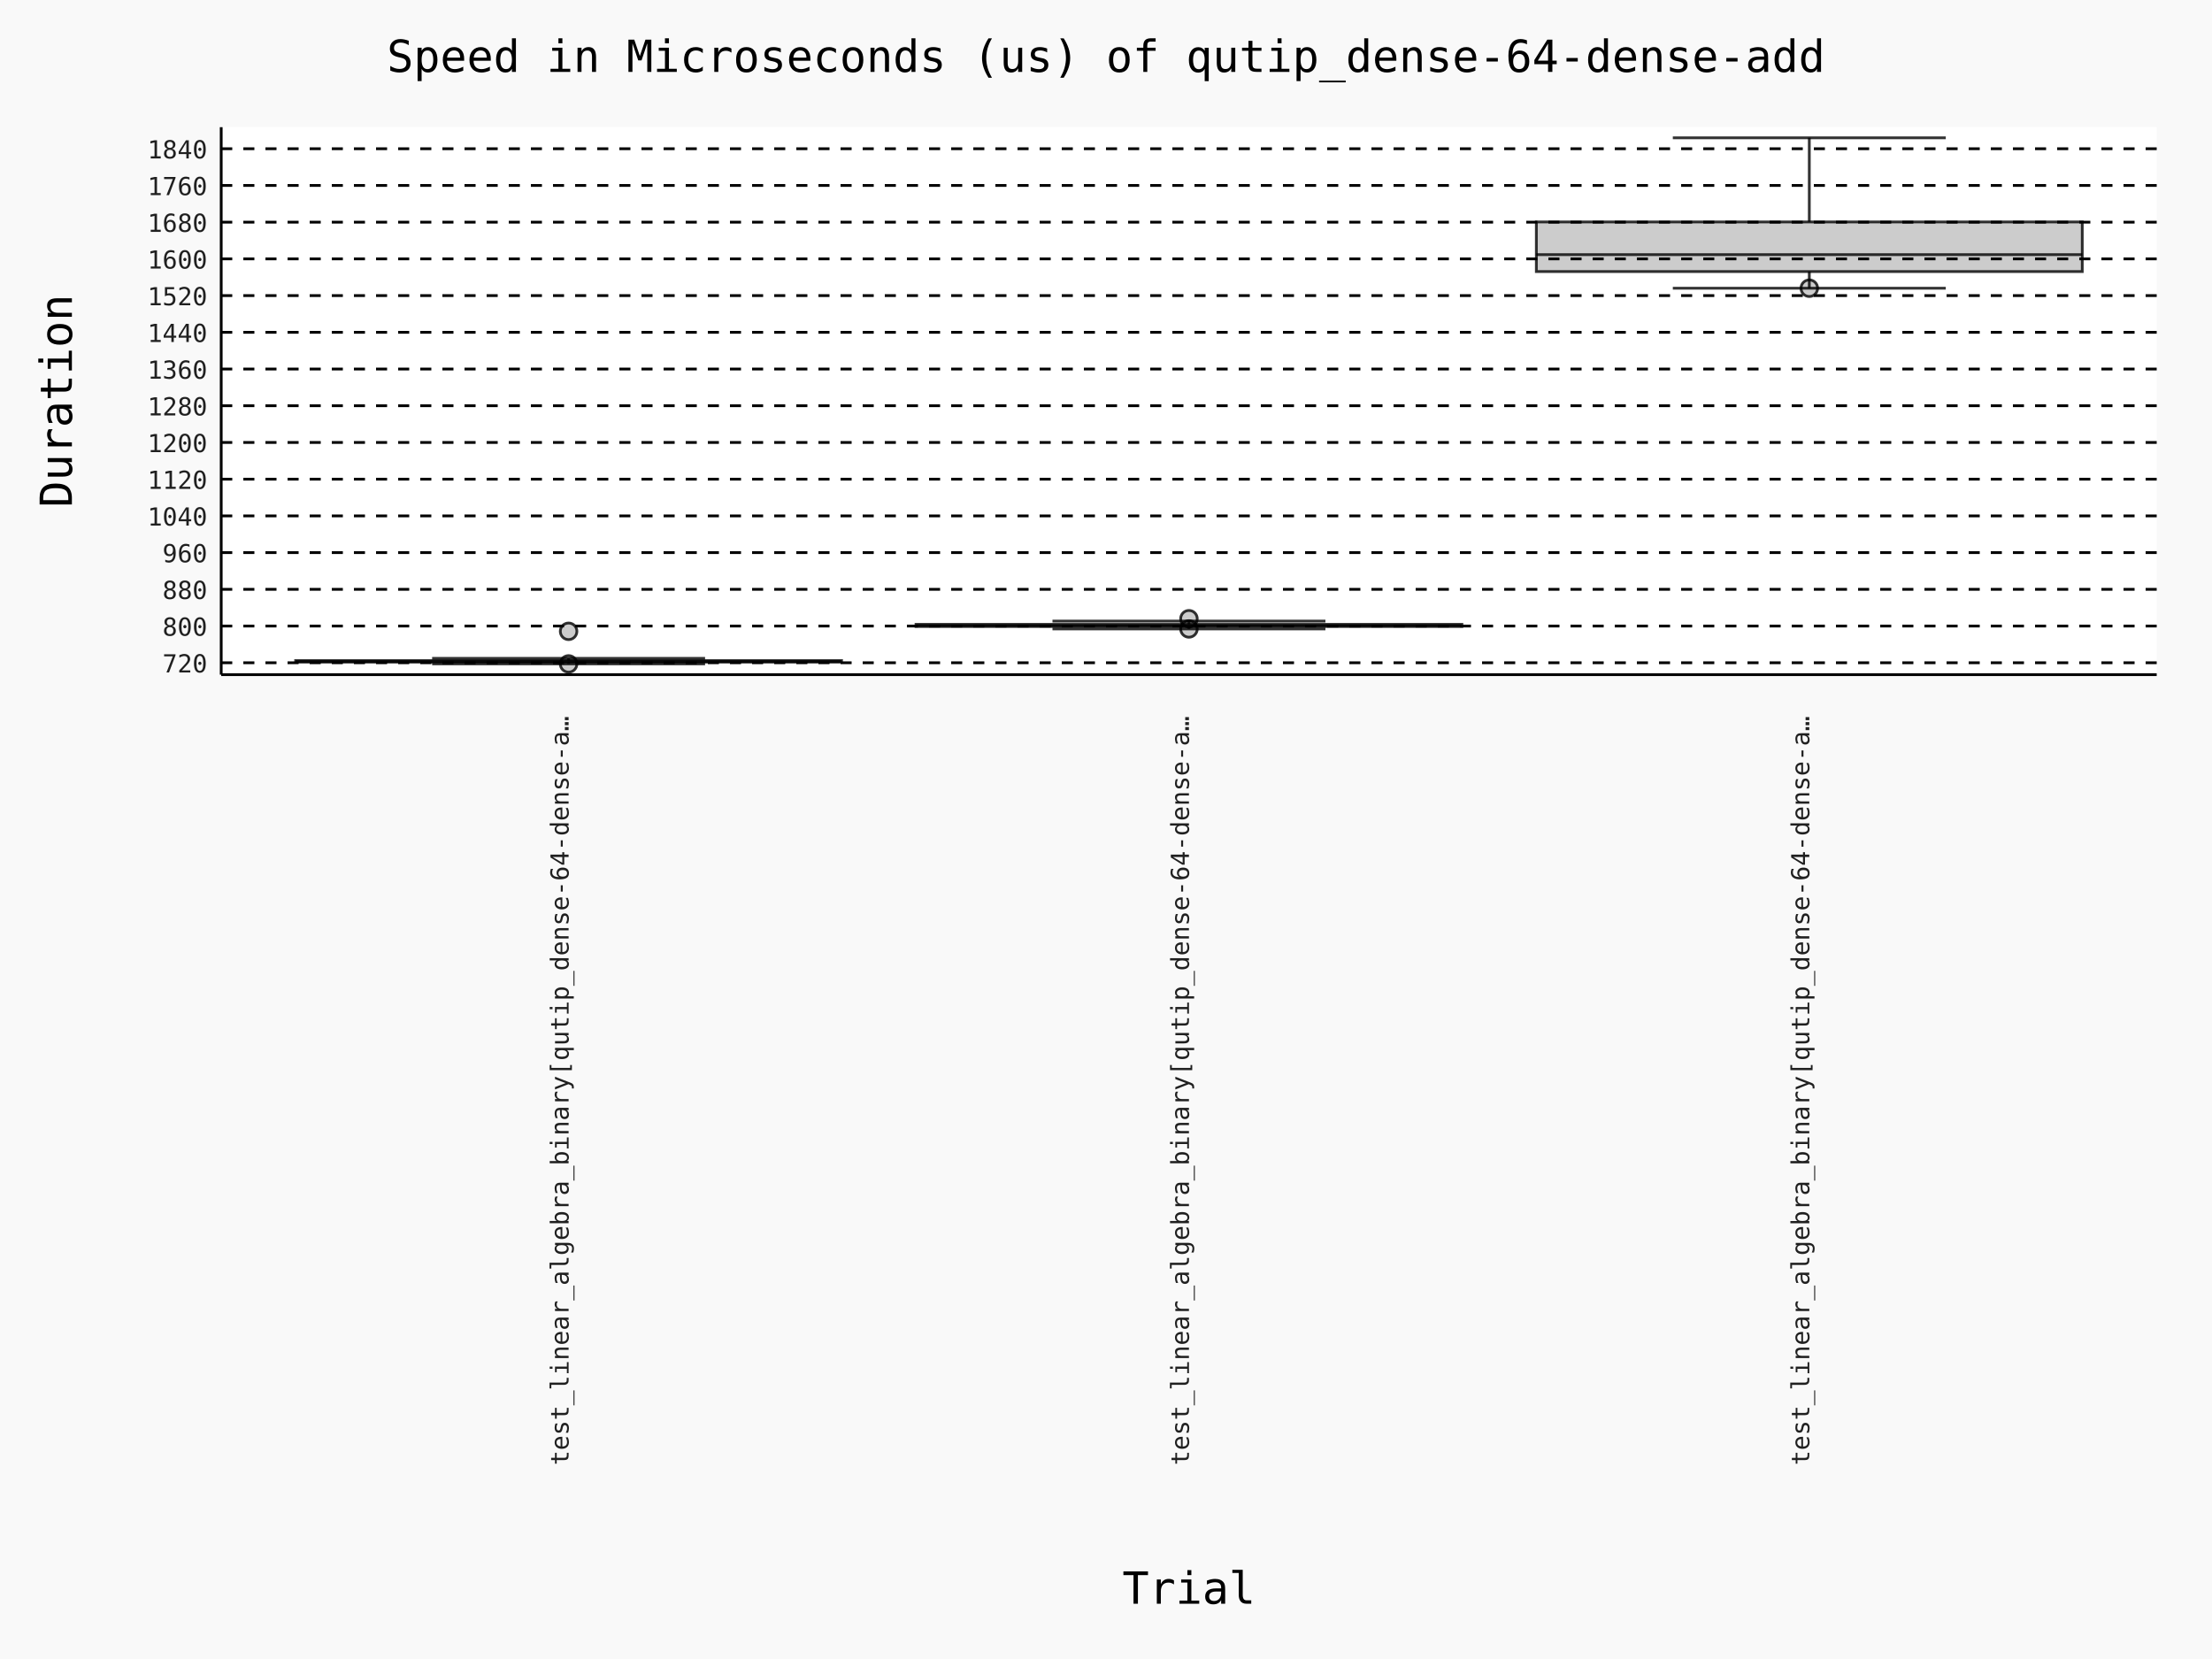
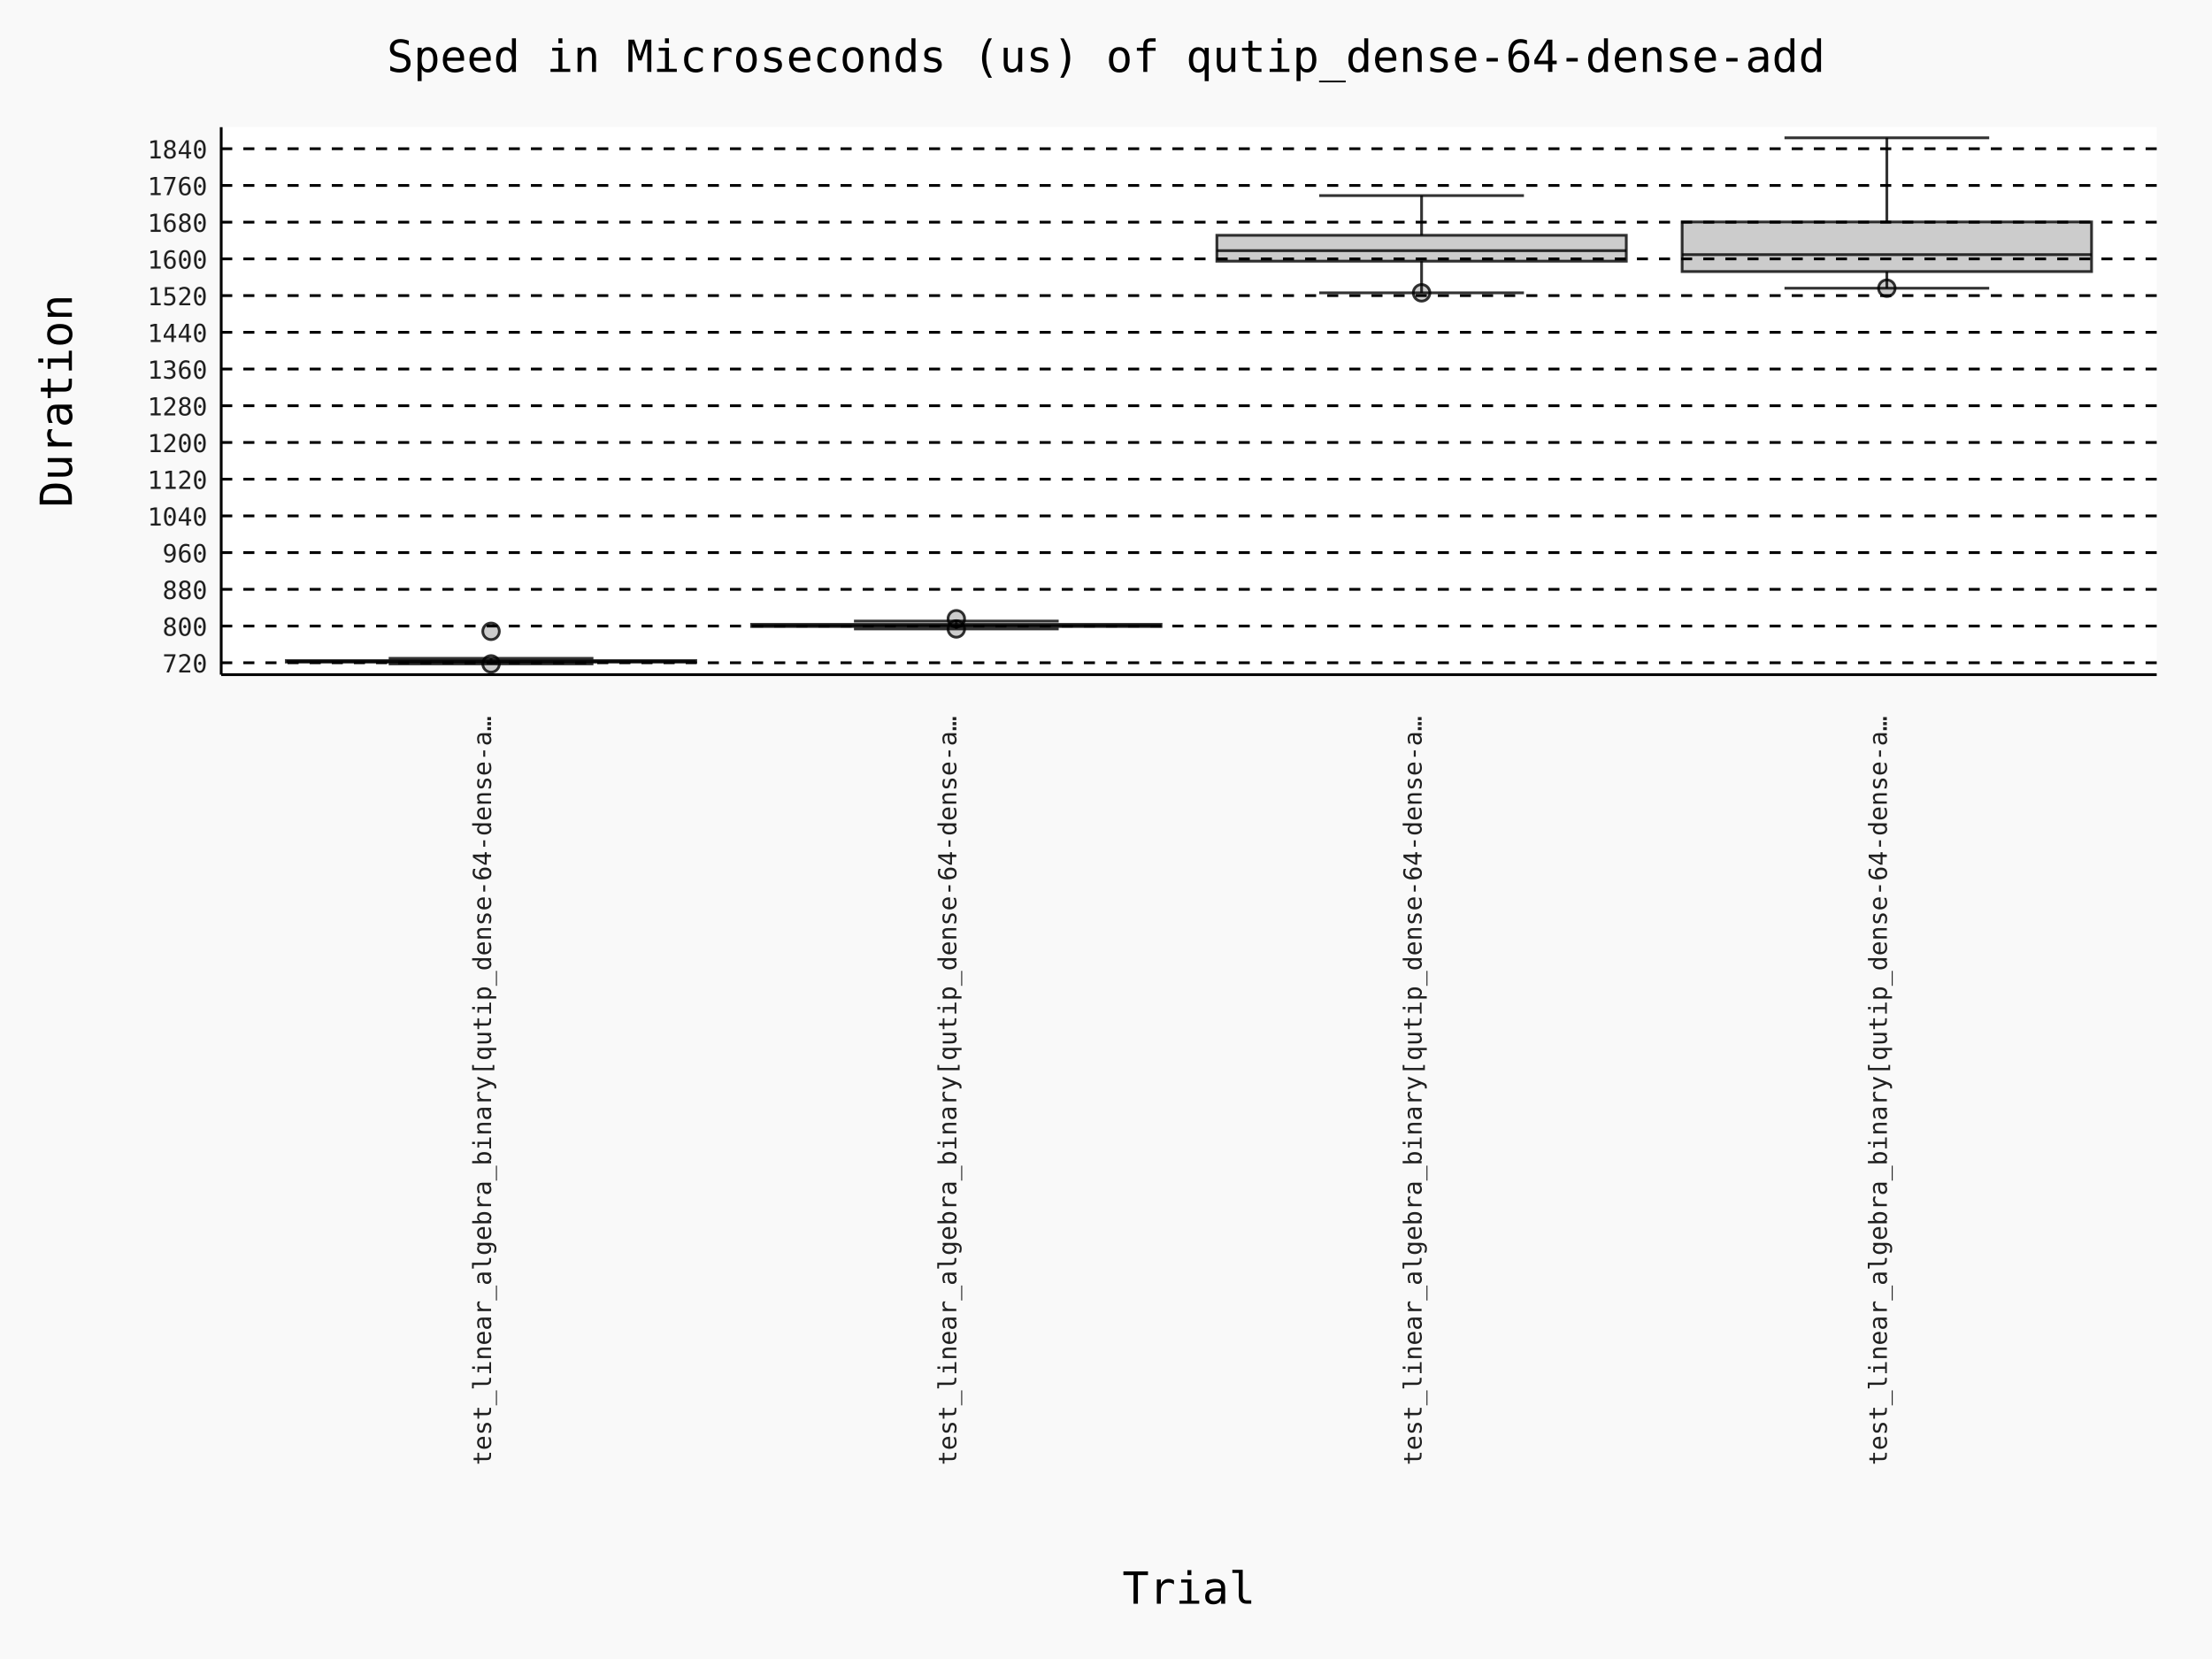
- <svg xmlns="http://www.w3.org/2000/svg" id="chart-8b905d9a-3e39-4cc9-a772-72034a0db09c" class="pygal-chart" viewBox="0 0 800 600">
+ <svg xmlns="http://www.w3.org/2000/svg" id="chart-0b6e9d8b-4139-4612-b86d-dd4bf9008adb" class="pygal-chart" viewBox="0 0 800 600">
  <defs>
-     <style type="text/css">#chart-8b905d9a-3e39-4cc9-a772-72034a0db09c{-webkit-user-select:none;-webkit-font-smoothing:antialiased;font-family:Consolas,"Deja Vu Sans Mono","Bitstream Vera Sans Mono","Courier New",monospace}#chart-8b905d9a-3e39-4cc9-a772-72034a0db09c .title{font-family:Consolas,"Deja Vu Sans Mono","Bitstream Vera Sans Mono","Courier New",monospace;font-size:16px}#chart-8b905d9a-3e39-4cc9-a772-72034a0db09c .legends .legend text{font-family:Consolas,"Deja Vu Sans Mono","Bitstream Vera Sans Mono","Courier New",monospace;font-size:14px}#chart-8b905d9a-3e39-4cc9-a772-72034a0db09c .axis text{font-family:Consolas,"Deja Vu Sans Mono","Bitstream Vera Sans Mono","Courier New",monospace;font-size:10px}#chart-8b905d9a-3e39-4cc9-a772-72034a0db09c .axis text.major{font-family:Consolas,"Deja Vu Sans Mono","Bitstream Vera Sans Mono","Courier New",monospace;font-size:10px}#chart-8b905d9a-3e39-4cc9-a772-72034a0db09c .text-overlay text.value{font-family:Consolas,"Deja Vu Sans Mono","Bitstream Vera Sans Mono","Courier New",monospace;font-size:16px}#chart-8b905d9a-3e39-4cc9-a772-72034a0db09c .text-overlay text.label{font-family:Consolas,"Deja Vu Sans Mono","Bitstream Vera Sans Mono","Courier New",monospace;font-size:10px}#chart-8b905d9a-3e39-4cc9-a772-72034a0db09c .tooltip{font-family:Consolas,"Deja Vu Sans Mono","Bitstream Vera Sans Mono","Courier New",monospace;font-size:14px}#chart-8b905d9a-3e39-4cc9-a772-72034a0db09c text.no_data{font-family:Consolas,"Deja Vu Sans Mono","Bitstream Vera Sans Mono","Courier New",monospace;font-size:64px}
- #chart-8b905d9a-3e39-4cc9-a772-72034a0db09c{background-color:rgba(249,249,249,1)}#chart-8b905d9a-3e39-4cc9-a772-72034a0db09c path,#chart-8b905d9a-3e39-4cc9-a772-72034a0db09c line,#chart-8b905d9a-3e39-4cc9-a772-72034a0db09c rect,#chart-8b905d9a-3e39-4cc9-a772-72034a0db09c circle{-webkit-transition:150ms;-moz-transition:150ms;transition:150ms}#chart-8b905d9a-3e39-4cc9-a772-72034a0db09c .graph &gt; .background{fill:rgba(249,249,249,1)}#chart-8b905d9a-3e39-4cc9-a772-72034a0db09c .plot &gt; .background{fill:rgba(255,255,255,1)}#chart-8b905d9a-3e39-4cc9-a772-72034a0db09c .graph{fill:rgba(0,0,0,.87)}#chart-8b905d9a-3e39-4cc9-a772-72034a0db09c text.no_data{fill:rgba(0,0,0,1)}#chart-8b905d9a-3e39-4cc9-a772-72034a0db09c .title{fill:rgba(0,0,0,1)}#chart-8b905d9a-3e39-4cc9-a772-72034a0db09c .legends .legend text{fill:rgba(0,0,0,.87)}#chart-8b905d9a-3e39-4cc9-a772-72034a0db09c .legends .legend:hover text{fill:rgba(0,0,0,1)}#chart-8b905d9a-3e39-4cc9-a772-72034a0db09c .axis .line{stroke:rgba(0,0,0,1)}#chart-8b905d9a-3e39-4cc9-a772-72034a0db09c .axis .guide.line{stroke:rgba(0,0,0,.54)}#chart-8b905d9a-3e39-4cc9-a772-72034a0db09c .axis .major.line{stroke:rgba(0,0,0,.87)}#chart-8b905d9a-3e39-4cc9-a772-72034a0db09c .axis text.major{fill:rgba(0,0,0,1)}#chart-8b905d9a-3e39-4cc9-a772-72034a0db09c .axis.y .guides:hover .guide.line,#chart-8b905d9a-3e39-4cc9-a772-72034a0db09c .line-graph .axis.x .guides:hover .guide.line,#chart-8b905d9a-3e39-4cc9-a772-72034a0db09c .stackedline-graph .axis.x .guides:hover .guide.line,#chart-8b905d9a-3e39-4cc9-a772-72034a0db09c .xy-graph .axis.x .guides:hover .guide.line{stroke:rgba(0,0,0,1)}#chart-8b905d9a-3e39-4cc9-a772-72034a0db09c .axis .guides:hover text{fill:rgba(0,0,0,1)}#chart-8b905d9a-3e39-4cc9-a772-72034a0db09c .reactive{fill-opacity:.7;stroke-opacity:.8;stroke-width:1}#chart-8b905d9a-3e39-4cc9-a772-72034a0db09c .ci{stroke:rgba(0,0,0,.87)}#chart-8b905d9a-3e39-4cc9-a772-72034a0db09c .reactive.active,#chart-8b905d9a-3e39-4cc9-a772-72034a0db09c .active .reactive{fill-opacity:.8;stroke-opacity:.9;stroke-width:4}#chart-8b905d9a-3e39-4cc9-a772-72034a0db09c .ci .reactive.active{stroke-width:1.5}#chart-8b905d9a-3e39-4cc9-a772-72034a0db09c .series text{fill:rgba(0,0,0,1)}#chart-8b905d9a-3e39-4cc9-a772-72034a0db09c .tooltip rect{fill:rgba(255,255,255,1);stroke:rgba(0,0,0,1);-webkit-transition:opacity 150ms;-moz-transition:opacity 150ms;transition:opacity 150ms}#chart-8b905d9a-3e39-4cc9-a772-72034a0db09c .tooltip .label{fill:rgba(0,0,0,.87)}#chart-8b905d9a-3e39-4cc9-a772-72034a0db09c .tooltip .label{fill:rgba(0,0,0,.87)}#chart-8b905d9a-3e39-4cc9-a772-72034a0db09c .tooltip .legend{font-size:.8em;fill:rgba(0,0,0,.54)}#chart-8b905d9a-3e39-4cc9-a772-72034a0db09c .tooltip .x_label{font-size:.6em;fill:rgba(0,0,0,1)}#chart-8b905d9a-3e39-4cc9-a772-72034a0db09c .tooltip .xlink{font-size:.5em;text-decoration:underline}#chart-8b905d9a-3e39-4cc9-a772-72034a0db09c .tooltip .value{font-size:1.5em}#chart-8b905d9a-3e39-4cc9-a772-72034a0db09c .bound{font-size:.5em}#chart-8b905d9a-3e39-4cc9-a772-72034a0db09c .max-value{font-size:.75em;fill:rgba(0,0,0,.54)}#chart-8b905d9a-3e39-4cc9-a772-72034a0db09c .map-element{fill:rgba(255,255,255,1);stroke:rgba(0,0,0,.54) !important}#chart-8b905d9a-3e39-4cc9-a772-72034a0db09c .map-element .reactive{fill-opacity:inherit;stroke-opacity:inherit}#chart-8b905d9a-3e39-4cc9-a772-72034a0db09c .color-0,#chart-8b905d9a-3e39-4cc9-a772-72034a0db09c .color-0 a:visited{stroke:#000000;fill:#000000}#chart-8b905d9a-3e39-4cc9-a772-72034a0db09c .color-1,#chart-8b905d9a-3e39-4cc9-a772-72034a0db09c .color-1 a:visited{stroke:#000000;fill:#000000}#chart-8b905d9a-3e39-4cc9-a772-72034a0db09c .color-2,#chart-8b905d9a-3e39-4cc9-a772-72034a0db09c .color-2 a:visited{stroke:#000000;fill:#000000}#chart-8b905d9a-3e39-4cc9-a772-72034a0db09c .text-overlay .color-0 text{fill:white}#chart-8b905d9a-3e39-4cc9-a772-72034a0db09c .text-overlay .color-1 text{fill:white}#chart-8b905d9a-3e39-4cc9-a772-72034a0db09c .text-overlay .color-2 text{fill:white}
- #chart-8b905d9a-3e39-4cc9-a772-72034a0db09c text.no_data{text-anchor:middle}#chart-8b905d9a-3e39-4cc9-a772-72034a0db09c .guide.line{fill:none}#chart-8b905d9a-3e39-4cc9-a772-72034a0db09c .centered{text-anchor:middle}#chart-8b905d9a-3e39-4cc9-a772-72034a0db09c .title{text-anchor:middle}#chart-8b905d9a-3e39-4cc9-a772-72034a0db09c .legends .legend text{fill-opacity:1}#chart-8b905d9a-3e39-4cc9-a772-72034a0db09c .axis.x text{text-anchor:middle}#chart-8b905d9a-3e39-4cc9-a772-72034a0db09c .axis.x:not(.web) text[transform]{text-anchor:start}#chart-8b905d9a-3e39-4cc9-a772-72034a0db09c .axis.x:not(.web) text[transform].backwards{text-anchor:end}#chart-8b905d9a-3e39-4cc9-a772-72034a0db09c .axis.y text{text-anchor:end}#chart-8b905d9a-3e39-4cc9-a772-72034a0db09c .axis.y text[transform].backwards{text-anchor:start}#chart-8b905d9a-3e39-4cc9-a772-72034a0db09c .axis.y2 text{text-anchor:start}#chart-8b905d9a-3e39-4cc9-a772-72034a0db09c .axis.y2 text[transform].backwards{text-anchor:end}#chart-8b905d9a-3e39-4cc9-a772-72034a0db09c .axis .guide.line{stroke-dasharray:4,4;stroke:black}#chart-8b905d9a-3e39-4cc9-a772-72034a0db09c .axis .major.guide.line{stroke-dasharray:6,6;stroke:black}#chart-8b905d9a-3e39-4cc9-a772-72034a0db09c .horizontal .axis.y .guide.line,#chart-8b905d9a-3e39-4cc9-a772-72034a0db09c .horizontal .axis.y2 .guide.line,#chart-8b905d9a-3e39-4cc9-a772-72034a0db09c .vertical .axis.x .guide.line{opacity:0}#chart-8b905d9a-3e39-4cc9-a772-72034a0db09c .horizontal .axis.always_show .guide.line,#chart-8b905d9a-3e39-4cc9-a772-72034a0db09c .vertical .axis.always_show .guide.line{opacity:1 !important}#chart-8b905d9a-3e39-4cc9-a772-72034a0db09c .axis.y .guides:hover .guide.line,#chart-8b905d9a-3e39-4cc9-a772-72034a0db09c .axis.y2 .guides:hover .guide.line,#chart-8b905d9a-3e39-4cc9-a772-72034a0db09c .axis.x .guides:hover .guide.line{opacity:1}#chart-8b905d9a-3e39-4cc9-a772-72034a0db09c .axis .guides:hover text{opacity:1}#chart-8b905d9a-3e39-4cc9-a772-72034a0db09c .nofill{fill:none}#chart-8b905d9a-3e39-4cc9-a772-72034a0db09c .subtle-fill{fill-opacity:.2}#chart-8b905d9a-3e39-4cc9-a772-72034a0db09c .dot{stroke-width:1px;fill-opacity:1;stroke-opacity:1}#chart-8b905d9a-3e39-4cc9-a772-72034a0db09c .dot.active{stroke-width:5px}#chart-8b905d9a-3e39-4cc9-a772-72034a0db09c .dot.negative{fill:transparent}#chart-8b905d9a-3e39-4cc9-a772-72034a0db09c text,#chart-8b905d9a-3e39-4cc9-a772-72034a0db09c tspan{stroke:none !important}#chart-8b905d9a-3e39-4cc9-a772-72034a0db09c .series text.active{opacity:1}#chart-8b905d9a-3e39-4cc9-a772-72034a0db09c .tooltip rect{fill-opacity:.95;stroke-width:.5}#chart-8b905d9a-3e39-4cc9-a772-72034a0db09c .tooltip text{fill-opacity:1}#chart-8b905d9a-3e39-4cc9-a772-72034a0db09c .showable{visibility:hidden}#chart-8b905d9a-3e39-4cc9-a772-72034a0db09c .showable.shown{visibility:visible}#chart-8b905d9a-3e39-4cc9-a772-72034a0db09c .gauge-background{fill:rgba(229,229,229,1);stroke:none}#chart-8b905d9a-3e39-4cc9-a772-72034a0db09c .bg-lines{stroke:rgba(249,249,249,1);stroke-width:2px}
+     <style type="text/css">#chart-0b6e9d8b-4139-4612-b86d-dd4bf9008adb{-webkit-user-select:none;-webkit-font-smoothing:antialiased;font-family:Consolas,"Deja Vu Sans Mono","Bitstream Vera Sans Mono","Courier New",monospace}#chart-0b6e9d8b-4139-4612-b86d-dd4bf9008adb .title{font-family:Consolas,"Deja Vu Sans Mono","Bitstream Vera Sans Mono","Courier New",monospace;font-size:16px}#chart-0b6e9d8b-4139-4612-b86d-dd4bf9008adb .legends .legend text{font-family:Consolas,"Deja Vu Sans Mono","Bitstream Vera Sans Mono","Courier New",monospace;font-size:14px}#chart-0b6e9d8b-4139-4612-b86d-dd4bf9008adb .axis text{font-family:Consolas,"Deja Vu Sans Mono","Bitstream Vera Sans Mono","Courier New",monospace;font-size:10px}#chart-0b6e9d8b-4139-4612-b86d-dd4bf9008adb .axis text.major{font-family:Consolas,"Deja Vu Sans Mono","Bitstream Vera Sans Mono","Courier New",monospace;font-size:10px}#chart-0b6e9d8b-4139-4612-b86d-dd4bf9008adb .text-overlay text.value{font-family:Consolas,"Deja Vu Sans Mono","Bitstream Vera Sans Mono","Courier New",monospace;font-size:16px}#chart-0b6e9d8b-4139-4612-b86d-dd4bf9008adb .text-overlay text.label{font-family:Consolas,"Deja Vu Sans Mono","Bitstream Vera Sans Mono","Courier New",monospace;font-size:10px}#chart-0b6e9d8b-4139-4612-b86d-dd4bf9008adb .tooltip{font-family:Consolas,"Deja Vu Sans Mono","Bitstream Vera Sans Mono","Courier New",monospace;font-size:14px}#chart-0b6e9d8b-4139-4612-b86d-dd4bf9008adb text.no_data{font-family:Consolas,"Deja Vu Sans Mono","Bitstream Vera Sans Mono","Courier New",monospace;font-size:64px}
+ #chart-0b6e9d8b-4139-4612-b86d-dd4bf9008adb{background-color:rgba(249,249,249,1)}#chart-0b6e9d8b-4139-4612-b86d-dd4bf9008adb path,#chart-0b6e9d8b-4139-4612-b86d-dd4bf9008adb line,#chart-0b6e9d8b-4139-4612-b86d-dd4bf9008adb rect,#chart-0b6e9d8b-4139-4612-b86d-dd4bf9008adb circle{-webkit-transition:150ms;-moz-transition:150ms;transition:150ms}#chart-0b6e9d8b-4139-4612-b86d-dd4bf9008adb .graph &gt; .background{fill:rgba(249,249,249,1)}#chart-0b6e9d8b-4139-4612-b86d-dd4bf9008adb .plot &gt; .background{fill:rgba(255,255,255,1)}#chart-0b6e9d8b-4139-4612-b86d-dd4bf9008adb .graph{fill:rgba(0,0,0,.87)}#chart-0b6e9d8b-4139-4612-b86d-dd4bf9008adb text.no_data{fill:rgba(0,0,0,1)}#chart-0b6e9d8b-4139-4612-b86d-dd4bf9008adb .title{fill:rgba(0,0,0,1)}#chart-0b6e9d8b-4139-4612-b86d-dd4bf9008adb .legends .legend text{fill:rgba(0,0,0,.87)}#chart-0b6e9d8b-4139-4612-b86d-dd4bf9008adb .legends .legend:hover text{fill:rgba(0,0,0,1)}#chart-0b6e9d8b-4139-4612-b86d-dd4bf9008adb .axis .line{stroke:rgba(0,0,0,1)}#chart-0b6e9d8b-4139-4612-b86d-dd4bf9008adb .axis .guide.line{stroke:rgba(0,0,0,.54)}#chart-0b6e9d8b-4139-4612-b86d-dd4bf9008adb .axis .major.line{stroke:rgba(0,0,0,.87)}#chart-0b6e9d8b-4139-4612-b86d-dd4bf9008adb .axis text.major{fill:rgba(0,0,0,1)}#chart-0b6e9d8b-4139-4612-b86d-dd4bf9008adb .axis.y .guides:hover .guide.line,#chart-0b6e9d8b-4139-4612-b86d-dd4bf9008adb .line-graph .axis.x .guides:hover .guide.line,#chart-0b6e9d8b-4139-4612-b86d-dd4bf9008adb .stackedline-graph .axis.x .guides:hover .guide.line,#chart-0b6e9d8b-4139-4612-b86d-dd4bf9008adb .xy-graph .axis.x .guides:hover .guide.line{stroke:rgba(0,0,0,1)}#chart-0b6e9d8b-4139-4612-b86d-dd4bf9008adb .axis .guides:hover text{fill:rgba(0,0,0,1)}#chart-0b6e9d8b-4139-4612-b86d-dd4bf9008adb .reactive{fill-opacity:.7;stroke-opacity:.8;stroke-width:1}#chart-0b6e9d8b-4139-4612-b86d-dd4bf9008adb .ci{stroke:rgba(0,0,0,.87)}#chart-0b6e9d8b-4139-4612-b86d-dd4bf9008adb .reactive.active,#chart-0b6e9d8b-4139-4612-b86d-dd4bf9008adb .active .reactive{fill-opacity:.8;stroke-opacity:.9;stroke-width:4}#chart-0b6e9d8b-4139-4612-b86d-dd4bf9008adb .ci .reactive.active{stroke-width:1.5}#chart-0b6e9d8b-4139-4612-b86d-dd4bf9008adb .series text{fill:rgba(0,0,0,1)}#chart-0b6e9d8b-4139-4612-b86d-dd4bf9008adb .tooltip rect{fill:rgba(255,255,255,1);stroke:rgba(0,0,0,1);-webkit-transition:opacity 150ms;-moz-transition:opacity 150ms;transition:opacity 150ms}#chart-0b6e9d8b-4139-4612-b86d-dd4bf9008adb .tooltip .label{fill:rgba(0,0,0,.87)}#chart-0b6e9d8b-4139-4612-b86d-dd4bf9008adb .tooltip .label{fill:rgba(0,0,0,.87)}#chart-0b6e9d8b-4139-4612-b86d-dd4bf9008adb .tooltip .legend{font-size:.8em;fill:rgba(0,0,0,.54)}#chart-0b6e9d8b-4139-4612-b86d-dd4bf9008adb .tooltip .x_label{font-size:.6em;fill:rgba(0,0,0,1)}#chart-0b6e9d8b-4139-4612-b86d-dd4bf9008adb .tooltip .xlink{font-size:.5em;text-decoration:underline}#chart-0b6e9d8b-4139-4612-b86d-dd4bf9008adb .tooltip .value{font-size:1.5em}#chart-0b6e9d8b-4139-4612-b86d-dd4bf9008adb .bound{font-size:.5em}#chart-0b6e9d8b-4139-4612-b86d-dd4bf9008adb .max-value{font-size:.75em;fill:rgba(0,0,0,.54)}#chart-0b6e9d8b-4139-4612-b86d-dd4bf9008adb .map-element{fill:rgba(255,255,255,1);stroke:rgba(0,0,0,.54) !important}#chart-0b6e9d8b-4139-4612-b86d-dd4bf9008adb .map-element .reactive{fill-opacity:inherit;stroke-opacity:inherit}#chart-0b6e9d8b-4139-4612-b86d-dd4bf9008adb .color-0,#chart-0b6e9d8b-4139-4612-b86d-dd4bf9008adb .color-0 a:visited{stroke:#000000;fill:#000000}#chart-0b6e9d8b-4139-4612-b86d-dd4bf9008adb .color-1,#chart-0b6e9d8b-4139-4612-b86d-dd4bf9008adb .color-1 a:visited{stroke:#000000;fill:#000000}#chart-0b6e9d8b-4139-4612-b86d-dd4bf9008adb .color-2,#chart-0b6e9d8b-4139-4612-b86d-dd4bf9008adb .color-2 a:visited{stroke:#000000;fill:#000000}#chart-0b6e9d8b-4139-4612-b86d-dd4bf9008adb .color-3,#chart-0b6e9d8b-4139-4612-b86d-dd4bf9008adb .color-3 a:visited{stroke:#000000;fill:#000000}#chart-0b6e9d8b-4139-4612-b86d-dd4bf9008adb .text-overlay .color-0 text{fill:white}#chart-0b6e9d8b-4139-4612-b86d-dd4bf9008adb .text-overlay .color-1 text{fill:white}#chart-0b6e9d8b-4139-4612-b86d-dd4bf9008adb .text-overlay .color-2 text{fill:white}#chart-0b6e9d8b-4139-4612-b86d-dd4bf9008adb .text-overlay .color-3 text{fill:white}
+ #chart-0b6e9d8b-4139-4612-b86d-dd4bf9008adb text.no_data{text-anchor:middle}#chart-0b6e9d8b-4139-4612-b86d-dd4bf9008adb .guide.line{fill:none}#chart-0b6e9d8b-4139-4612-b86d-dd4bf9008adb .centered{text-anchor:middle}#chart-0b6e9d8b-4139-4612-b86d-dd4bf9008adb .title{text-anchor:middle}#chart-0b6e9d8b-4139-4612-b86d-dd4bf9008adb .legends .legend text{fill-opacity:1}#chart-0b6e9d8b-4139-4612-b86d-dd4bf9008adb .axis.x text{text-anchor:middle}#chart-0b6e9d8b-4139-4612-b86d-dd4bf9008adb .axis.x:not(.web) text[transform]{text-anchor:start}#chart-0b6e9d8b-4139-4612-b86d-dd4bf9008adb .axis.x:not(.web) text[transform].backwards{text-anchor:end}#chart-0b6e9d8b-4139-4612-b86d-dd4bf9008adb .axis.y text{text-anchor:end}#chart-0b6e9d8b-4139-4612-b86d-dd4bf9008adb .axis.y text[transform].backwards{text-anchor:start}#chart-0b6e9d8b-4139-4612-b86d-dd4bf9008adb .axis.y2 text{text-anchor:start}#chart-0b6e9d8b-4139-4612-b86d-dd4bf9008adb .axis.y2 text[transform].backwards{text-anchor:end}#chart-0b6e9d8b-4139-4612-b86d-dd4bf9008adb .axis .guide.line{stroke-dasharray:4,4;stroke:black}#chart-0b6e9d8b-4139-4612-b86d-dd4bf9008adb .axis .major.guide.line{stroke-dasharray:6,6;stroke:black}#chart-0b6e9d8b-4139-4612-b86d-dd4bf9008adb .horizontal .axis.y .guide.line,#chart-0b6e9d8b-4139-4612-b86d-dd4bf9008adb .horizontal .axis.y2 .guide.line,#chart-0b6e9d8b-4139-4612-b86d-dd4bf9008adb .vertical .axis.x .guide.line{opacity:0}#chart-0b6e9d8b-4139-4612-b86d-dd4bf9008adb .horizontal .axis.always_show .guide.line,#chart-0b6e9d8b-4139-4612-b86d-dd4bf9008adb .vertical .axis.always_show .guide.line{opacity:1 !important}#chart-0b6e9d8b-4139-4612-b86d-dd4bf9008adb .axis.y .guides:hover .guide.line,#chart-0b6e9d8b-4139-4612-b86d-dd4bf9008adb .axis.y2 .guides:hover .guide.line,#chart-0b6e9d8b-4139-4612-b86d-dd4bf9008adb .axis.x .guides:hover .guide.line{opacity:1}#chart-0b6e9d8b-4139-4612-b86d-dd4bf9008adb .axis .guides:hover text{opacity:1}#chart-0b6e9d8b-4139-4612-b86d-dd4bf9008adb .nofill{fill:none}#chart-0b6e9d8b-4139-4612-b86d-dd4bf9008adb .subtle-fill{fill-opacity:.2}#chart-0b6e9d8b-4139-4612-b86d-dd4bf9008adb .dot{stroke-width:1px;fill-opacity:1;stroke-opacity:1}#chart-0b6e9d8b-4139-4612-b86d-dd4bf9008adb .dot.active{stroke-width:5px}#chart-0b6e9d8b-4139-4612-b86d-dd4bf9008adb .dot.negative{fill:transparent}#chart-0b6e9d8b-4139-4612-b86d-dd4bf9008adb text,#chart-0b6e9d8b-4139-4612-b86d-dd4bf9008adb tspan{stroke:none !important}#chart-0b6e9d8b-4139-4612-b86d-dd4bf9008adb .series text.active{opacity:1}#chart-0b6e9d8b-4139-4612-b86d-dd4bf9008adb .tooltip rect{fill-opacity:.95;stroke-width:.5}#chart-0b6e9d8b-4139-4612-b86d-dd4bf9008adb .tooltip text{fill-opacity:1}#chart-0b6e9d8b-4139-4612-b86d-dd4bf9008adb .showable{visibility:hidden}#chart-0b6e9d8b-4139-4612-b86d-dd4bf9008adb .showable.shown{visibility:visible}#chart-0b6e9d8b-4139-4612-b86d-dd4bf9008adb .gauge-background{fill:rgba(229,229,229,1);stroke:none}#chart-0b6e9d8b-4139-4612-b86d-dd4bf9008adb .bg-lines{stroke:rgba(249,249,249,1);stroke-width:2px}
.tooltip .value{font-size:1em !important}.axis text{font-size:9px !important}</style>
  </defs>
  <g class="graph custombox-graph vertical">
    <rect x="0" y="0" width="800" height="600" class="background" />
    <g transform="translate(80, 46)" class="plot">
      <rect x="0" y="0" width="700.0" height="198.0" class="background" />
      <g class="axis y always_show">
        <path d="M0 198 h700" class="line" />
        <g class="guides">
          <path d="M0 193.694 h700" class="guide line" />
          <text x="-5" y="197.194" class="">720</text>
        </g>
        <g class="guides">
          <path d="M0 180.416 h700" class="guide line" />
          <text x="-5" y="183.916" class="">800</text>
        </g>
        <g class="guides">
          <path d="M0 167.137 h700" class="guide line" />
          <text x="-5" y="170.637" class="">880</text>
        </g>
        <g class="guides">
          <path d="M0 153.858 h700" class="guide line" />
          <text x="-5" y="157.358" class="">960</text>
        </g>
        <g class="guides">
          <path d="M0 140.579 h700" class="guide line" />
          <text x="-5" y="144.079" class="">1040</text>
        </g>
        <g class="guides">
          <path d="M0 127.3 h700" class="guide line" />
          <text x="-5" y="130.8" class="">1120</text>
        </g>
        <g class="guides">
          <path d="M0 114.022 h700" class="guide line" />
          <text x="-5" y="117.522" class="">1200</text>
        </g>
        <g class="guides">
          <path d="M0 100.743 h700" class="guide line" />
          <text x="-5" y="104.243" class="">1280</text>
        </g>
        <g class="guides">
          <path d="M0 87.464 h700" class="guide line" />
          <text x="-5" y="90.964" class="">1360</text>
        </g>
        <g class="guides">
          <path d="M0 74.185 h700" class="guide line" />
          <text x="-5" y="77.685" class="">1440</text>
        </g>
        <g class="guides">
          <path d="M0 60.906 h700" class="guide line" />
          <text x="-5" y="64.406" class="">1520</text>
        </g>
        <g class="guides">
          <path d="M0 47.628 h700" class="guide line" />
          <text x="-5" y="51.128" class="">1600</text>
        </g>
        <g class="guides">
          <path d="M0 34.349 h700" class="guide line" />
          <text x="-5" y="37.849" class="">1680</text>
        </g>
        <g class="guides">
          <path d="M0 21.07 h700" class="guide line" />
          <text x="-5" y="24.57" class="">1760</text>
        </g>
        <g class="guides">
          <path d="M0 7.791 h700" class="guide line" />
          <text x="-5" y="11.291" class="">1840</text>
        </g>
      </g>
      <g class="axis x">
        <path d="M0 0 v198" class="line" />
        <g class="guides">
-           <path d="M125.641 0 v198" class="guide line" />
-           <text x="125.641" y="213.0" class="backwards" transform="rotate(270 125.641 213)">test_linear_algebra_binary[qutip_dense-64-dense-a…</text>
+           <path d="M97.596 0 v198" class="guide line" />
+           <text x="97.596" y="213.0" class="backwards" transform="rotate(270 97.59615 213)">test_linear_algebra_binary[qutip_dense-64-dense-a…</text>
        </g>
        <g class="guides">
-           <path d="M350 0 v198" class="guide line" />
-           <text x="350.0" y="213.0" class="backwards" transform="rotate(270 350 213)">test_linear_algebra_binary[qutip_dense-64-dense-a…</text>
+           <path d="M265.865 0 v198" class="guide line" />
+           <text x="265.865" y="213.0" class="backwards" transform="rotate(270 265.8654 213)">test_linear_algebra_binary[qutip_dense-64-dense-a…</text>
        </g>
        <g class="guides">
-           <path d="M574.359 0 v198" class="guide line" />
-           <text x="574.359" y="213.0" class="backwards" transform="rotate(270 574.359 213)">test_linear_algebra_binary[qutip_dense-64-dense-a…</text>
+           <path d="M434.135 0 v198" class="guide line" />
+           <text x="434.135" y="213.0" class="backwards" transform="rotate(270 434.1346 213)">test_linear_algebra_binary[qutip_dense-64-dense-a…</text>
+         </g>
+         <g class="guides">
+           <path d="M602.404 0 v198" class="guide line" />
+           <text x="602.404" y="213.0" class="backwards" transform="rotate(270 602.4038 213)">test_linear_algebra_binary[qutip_dense-64-dense-a…</text>
        </g>
      </g>
      <g class="series serie-0 color-0">
        <g class="boxes">
          <g class="box">
-             <path stroke-width="3" d="M76.282 194.109 L175 194.109" class="reactive tooltip-trigger" />
-             <path stroke-width="3" d="M26.923 193.229 L224.359 193.229" class="reactive tooltip-trigger" />
-             <path stroke-width="3" d="M76.282 192.101 L175 192.101" class="reactive tooltip-trigger" />
-             <path stroke-width="2" d="M125.641 194.109 L125.641 193.445" class="reactive tooltip-trigger" />
-             <path stroke-width="2" d="M125.641 192.101 L125.641 192.914" class="reactive tooltip-trigger" />
-             <rect x="26.923" y="192.914" height="0.531" width="197.436" class="subtle-fill reactive tooltip-trigger" />
-             <circle cx="125.641" cy="194.109" r="3" class="subtle-fill reactive tooltip-trigger" />
-             <circle cx="125.641" cy="182.324" r="3" class="subtle-fill reactive tooltip-trigger" />
+             <path stroke-width="3" d="M60.577 194.109 L134.615 194.109" class="reactive tooltip-trigger" />
+             <path stroke-width="3" d="M23.558 193.229 L171.635 193.229" class="reactive tooltip-trigger" />
+             <path stroke-width="3" d="M60.577 192.101 L134.615 192.101" class="reactive tooltip-trigger" />
+             <path stroke-width="2" d="M97.596 194.109 L97.596 193.445" class="reactive tooltip-trigger" />
+             <path stroke-width="2" d="M97.596 192.101 L97.596 192.914" class="reactive tooltip-trigger" />
+             <rect x="23.558" y="192.914" height="0.531" width="148.077" class="subtle-fill reactive tooltip-trigger" />
+             <circle cx="97.596" cy="194.109" r="3" class="subtle-fill reactive tooltip-trigger" />
+             <circle cx="97.596" cy="182.324" r="3" class="subtle-fill reactive tooltip-trigger" />
          </g>
        </g>
      </g>
      <g class="series serie-1 color-1">
        <g class="boxes">
          <g class="box">
-             <path stroke-width="3" d="M300.641 181.462 L399.359 181.462" class="reactive tooltip-trigger" />
-             <path stroke-width="3" d="M251.282 180.251 L448.718 180.251" class="reactive tooltip-trigger" />
-             <path stroke-width="3" d="M300.641 178.624 L399.359 178.624" class="reactive tooltip-trigger" />
-             <path stroke-width="2" d="M350 181.462 L350 180.583" class="reactive tooltip-trigger" />
-             <path stroke-width="2" d="M350 178.624 L350 179.803" class="reactive tooltip-trigger" />
-             <rect x="251.282" y="179.803" height="0.78" width="197.436" class="subtle-fill reactive tooltip-trigger" />
-             <circle cx="350.0" cy="181.462" r="3" class="subtle-fill reactive tooltip-trigger" />
-             <circle cx="350.0" cy="177.778" r="3" class="subtle-fill reactive tooltip-trigger" />
+             <path stroke-width="3" d="M228.846 181.462 L302.885 181.462" class="reactive tooltip-trigger" />
+             <path stroke-width="3" d="M191.827 180.251 L339.904 180.251" class="reactive tooltip-trigger" />
+             <path stroke-width="3" d="M228.846 178.624 L302.885 178.624" class="reactive tooltip-trigger" />
+             <path stroke-width="2" d="M265.865 181.462 L265.865 180.583" class="reactive tooltip-trigger" />
+             <path stroke-width="2" d="M265.865 178.624 L265.865 179.803" class="reactive tooltip-trigger" />
+             <rect x="191.827" y="179.803" height="0.78" width="148.077" class="subtle-fill reactive tooltip-trigger" />
+             <circle cx="265.865" cy="181.462" r="3" class="subtle-fill reactive tooltip-trigger" />
+             <circle cx="265.865" cy="177.778" r="3" class="subtle-fill reactive tooltip-trigger" />
          </g>
        </g>
      </g>
      <g class="series serie-2 color-2">
        <g class="boxes">
          <g class="box">
-             <path stroke-width="3" d="M525 58.236 L623.718 58.236" class="reactive tooltip-trigger" />
-             <path stroke-width="3" d="M475.641 46.094 L673.077 46.094" class="reactive tooltip-trigger" />
-             <path stroke-width="3" d="M525 3.843 L623.718 3.843" class="reactive tooltip-trigger" />
-             <path stroke-width="2" d="M574.359 58.236 L574.359 52.211" class="reactive tooltip-trigger" />
-             <path stroke-width="2" d="M574.359 3.843 L574.359 34.268" class="reactive tooltip-trigger" />
-             <rect x="475.641" y="34.268" height="17.943" width="197.436" class="subtle-fill reactive tooltip-trigger" />
-             <circle cx="574.359" cy="58.236" r="3" class="subtle-fill reactive tooltip-trigger" />
-             <circle cx="574.359" cy="-287.791" r="3" class="subtle-fill reactive tooltip-trigger" />
+             <path stroke-width="3" d="M397.115 59.909 L471.154 59.909" class="reactive tooltip-trigger" />
+             <path stroke-width="3" d="M360.096 44.655 L508.173 44.655" class="reactive tooltip-trigger" />
+             <path stroke-width="3" d="M397.115 24.737 L471.154 24.737" class="reactive tooltip-trigger" />
+             <path stroke-width="2" d="M434.135 59.909 L434.135 48.46" class="reactive tooltip-trigger" />
+             <path stroke-width="2" d="M434.135 24.737 L434.135 39.094" class="reactive tooltip-trigger" />
+             <rect x="360.096" y="39.094" height="9.366" width="148.077" class="subtle-fill reactive tooltip-trigger" />
+             <circle cx="434.135" cy="59.909" r="3" class="subtle-fill reactive tooltip-trigger" />
+             <circle cx="434.135" cy="-1650.559" r="3" class="subtle-fill reactive tooltip-trigger" />
+           </g>
+         </g>
+       </g>
+       <g class="series serie-3 color-3">
+         <g class="boxes">
+           <g class="box">
+             <path stroke-width="3" d="M565.385 58.236 L639.423 58.236" class="reactive tooltip-trigger" />
+             <path stroke-width="3" d="M528.365 46.094 L676.442 46.094" class="reactive tooltip-trigger" />
+             <path stroke-width="3" d="M565.385 3.843 L639.423 3.843" class="reactive tooltip-trigger" />
+             <path stroke-width="2" d="M602.404 58.236 L602.404 52.211" class="reactive tooltip-trigger" />
+             <path stroke-width="2" d="M602.404 3.843 L602.404 34.268" class="reactive tooltip-trigger" />
+             <rect x="528.365" y="34.268" height="17.943" width="148.077" class="subtle-fill reactive tooltip-trigger" />
+             <circle cx="602.404" cy="58.236" r="3" class="subtle-fill reactive tooltip-trigger" />
+             <circle cx="602.404" cy="-287.791" r="3" class="subtle-fill reactive tooltip-trigger" />
          </g>
        </g>
      </g>
    </g>
    <g class="titles">
      <text x="400.0" y="26" class="title plot_title">Speed in Microseconds (us) of qutip_dense-64-dense-add</text>
      <text x="430.0" y="580.0" class="title">Trial</text>
      <text x="0" y="171.0" class="title" transform="rotate(-90 0 145)">Duration</text>
    </g>
    <g transform="translate(80, 46)" class="plot overlay">
      <g class="series serie-0 color-0" />
      <g class="series serie-1 color-1" />
      <g class="series serie-2 color-2" />
+       <g class="series serie-3 color-3" />
    </g>
    <g transform="translate(80, 46)" class="plot text-overlay">
      <g class="series serie-0 color-0" />
      <g class="series serie-1 color-1" />
      <g class="series serie-2 color-2" />
+       <g class="series serie-3 color-3" />
    </g>
    <g transform="translate(80, 46)" class="plot tooltip-overlay">
      <g transform="translate(0 0)" style="opacity: 0" class="tooltip">
        <rect rx="0" ry="0" width="0" height="0" class="tooltip-box" />
        <g class="text" />
      </g>
    </g>
  </g>
</svg>
